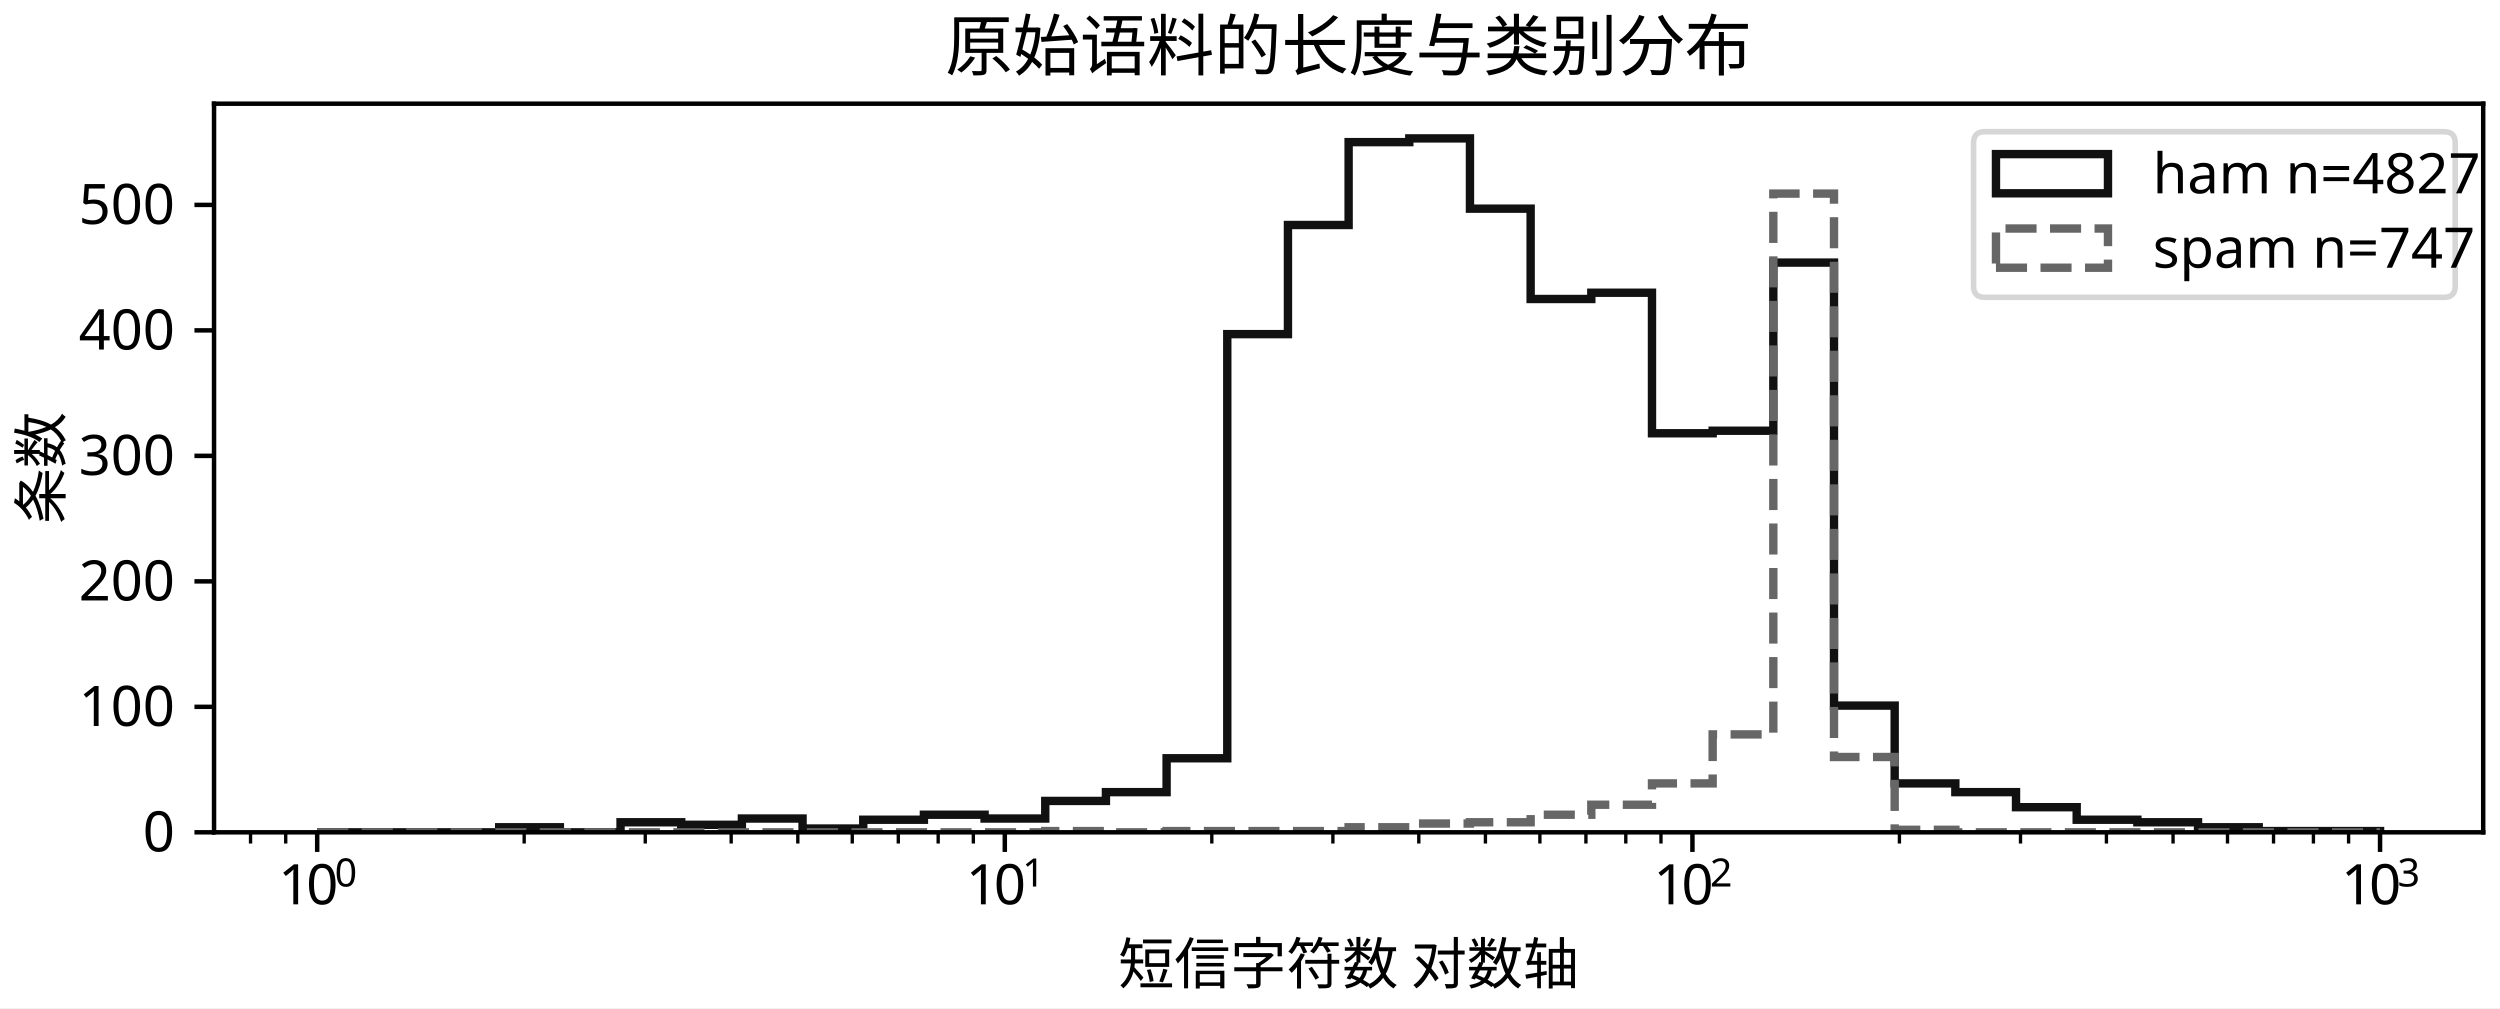
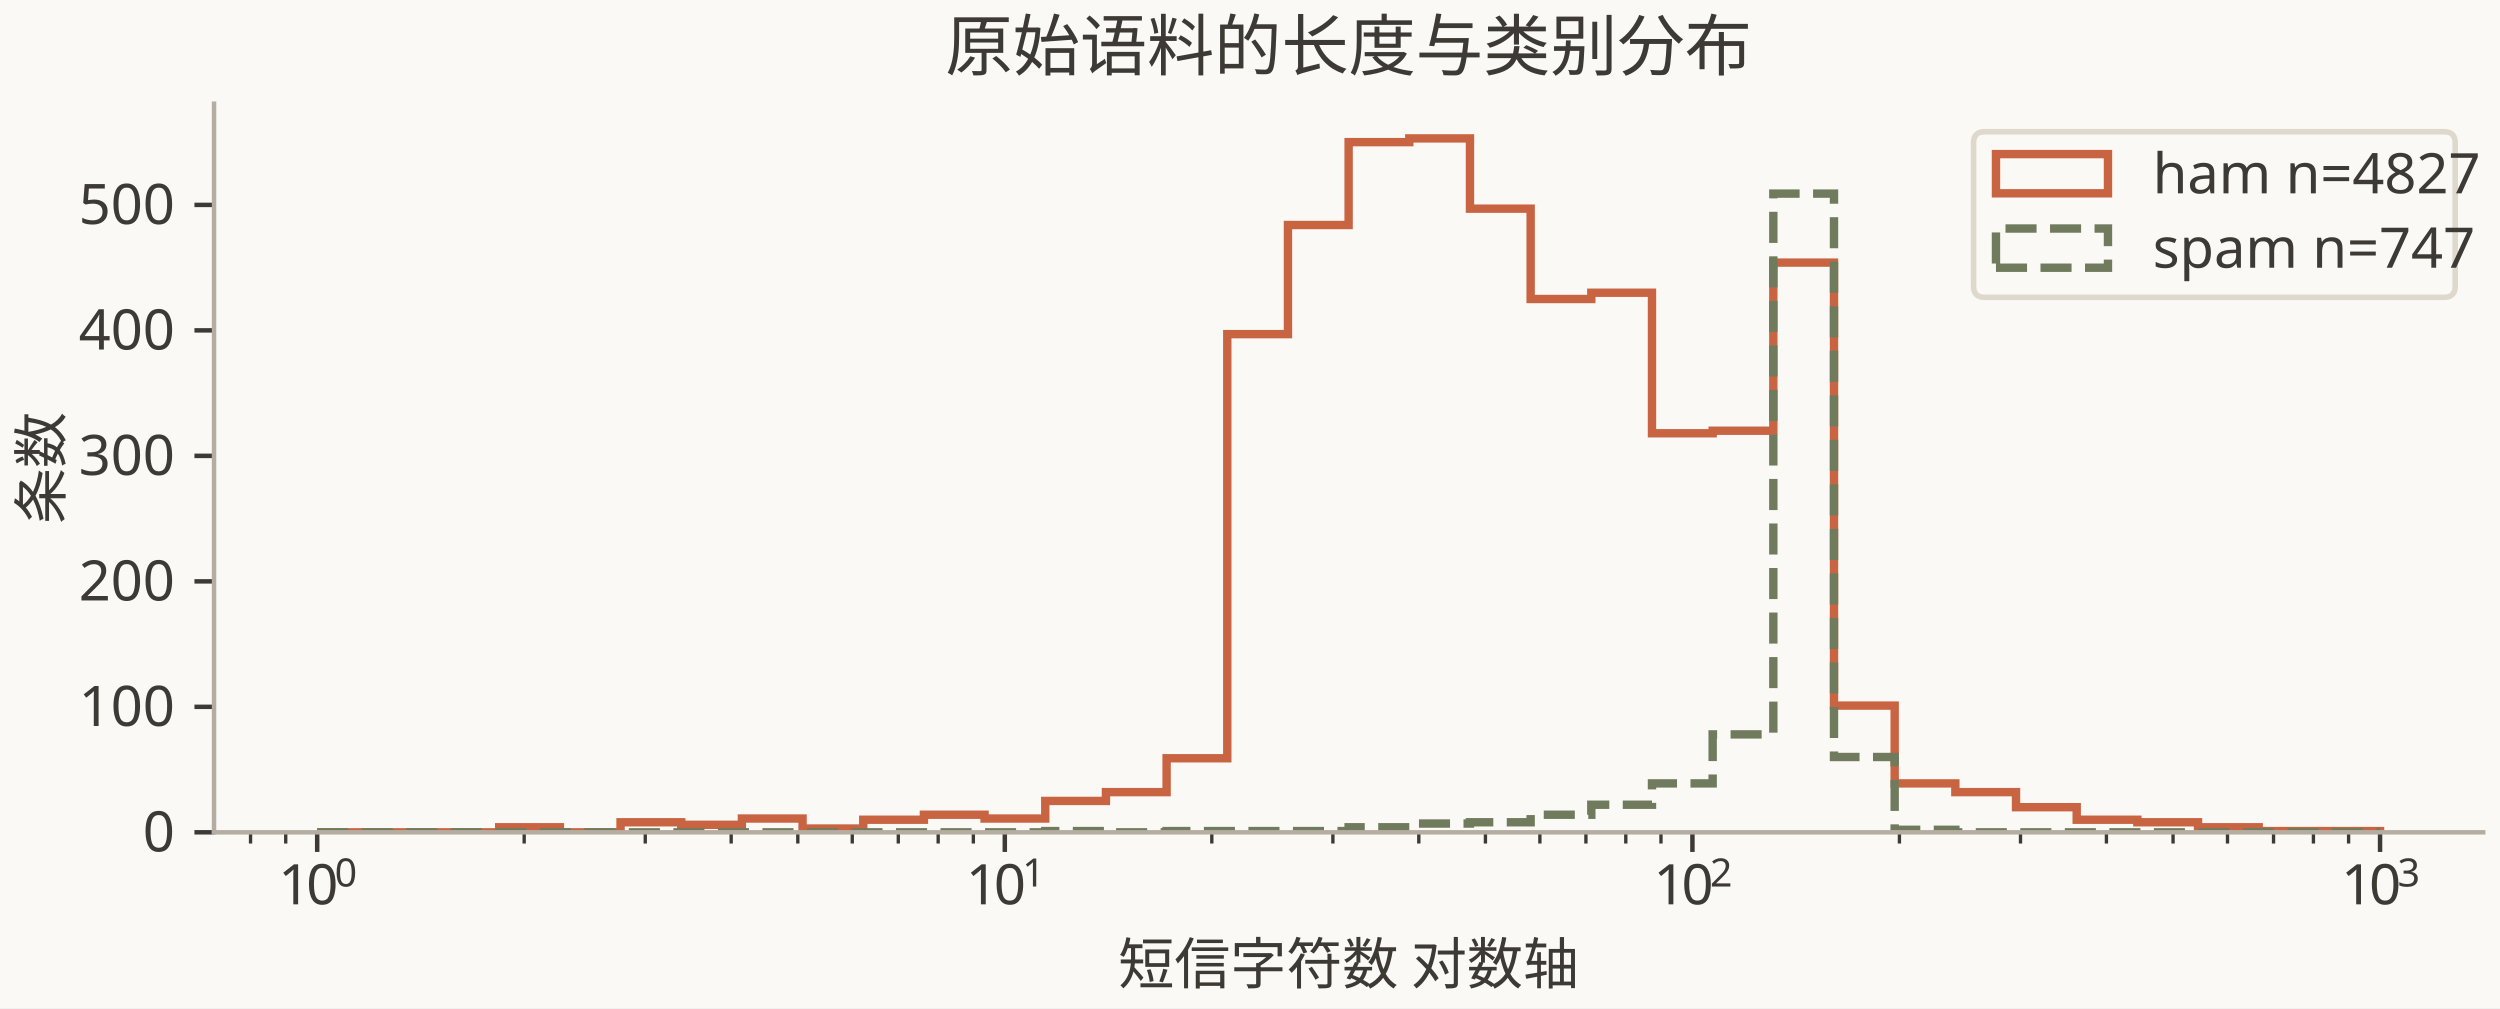
<svg xmlns="http://www.w3.org/2000/svg" xmlns:xlink="http://www.w3.org/1999/xlink" width="446.4pt" height="180pt" viewBox="0 0 446.4 180" version="1.1">
  <defs>
    <style type="text/css">*{stroke-linejoin: round; stroke-linecap: butt}</style>
  </defs>
  <g id="figure_1">
    <g id="patch_1">
-       <path d="M 0 180 L 446.4 180 L 446.4 0 L 0 0 z " style="fill: #ffffff" />
+       <path d="M 0 180 L 446.4 180 L 446.4 0 L 0 0 z " style="fill: #faf9f5" />
    </g>
    <g id="axes_1">
      <g id="patch_2">
-         <path d="M 38.219 148.617 L 443.4 148.617 L 443.4 18.516 L 38.219 18.516 z " style="fill: #ffffff" />
+         <path d="M 38.219 148.617 L 443.4 148.617 L 443.4 18.516 L 38.219 18.516 z " style="fill: #faf9f5" />
      </g>
      <g id="matplotlib.axis_1">
        <g id="xtick_1">
          <g id="line2d_1">
            <defs>
-               <path id="ma18477bf7c" d="M 0 0 L 0 3.5 " style="stroke: #000000; stroke-width: 0.8" />
+               <path id="m8d8103b5a3" d="M 0 0 L 0 3.5 " style="stroke: #3d3934; stroke-width: 0.8" />
            </defs>
            <g>
-               <use xlink:href="#ma18477bf7c" x="56.636" y="148.617" style="stroke: #000000; stroke-width: 0.8" />
+               <use xlink:href="#m8d8103b5a3" x="56.636" y="148.617" style="fill: #3d3934; stroke: #3d3934; stroke-width: 0.8" />
            </g>
          </g>
          <g id="text_1">
-             <g transform="translate(49.6863 162.4529)">
+             <g style="fill: #3d3934" transform="translate(49.6863 162.4529)">
              <text>
-                 <tspan x="0" y="-0.983" style="font-size: 10px; font-family: 'SimHei'">1</tspan>
-                 <tspan x="5" y="-0.983" style="font-size: 10px; font-family: 'SimHei'">0</tspan>
-                 <tspan x="10.079" y="-4.155" style="font-size: 7px; font-family: 'SimHei'">0</tspan>
+                 <tspan x="0" y="-0.983" style="font-size: 10px; font-family: 'SimHei'; fill: #3d3934">1</tspan>
+                 <tspan x="5" y="-0.983" style="font-size: 10px; font-family: 'SimHei'; fill: #3d3934">0</tspan>
+                 <tspan x="10.079" y="-4.155" style="font-size: 7px; font-family: 'SimHei'; fill: #3d3934">0</tspan>
              </text>
            </g>
          </g>
        </g>
        <g id="xtick_2">
          <g id="line2d_2">
            <g>
-               <use xlink:href="#ma18477bf7c" x="179.418" y="148.617" style="stroke: #000000; stroke-width: 0.8" />
+               <use xlink:href="#m8d8103b5a3" x="179.418" y="148.617" style="fill: #3d3934; stroke: #3d3934; stroke-width: 0.8" />
            </g>
          </g>
          <g id="text_2">
-             <g transform="translate(172.4683 162.4529)">
+             <g style="fill: #3d3934" transform="translate(172.4683 162.4529)">
              <text>
-                 <tspan x="0" y="-0.983" style="font-size: 10px; font-family: 'SimHei'">1</tspan>
-                 <tspan x="5" y="-0.983" style="font-size: 10px; font-family: 'SimHei'">0</tspan>
-                 <tspan x="10.079" y="-4.155" style="font-size: 7px; font-family: 'SimHei'">1</tspan>
+                 <tspan x="0" y="-0.983" style="font-size: 10px; font-family: 'SimHei'; fill: #3d3934">1</tspan>
+                 <tspan x="5" y="-0.983" style="font-size: 10px; font-family: 'SimHei'; fill: #3d3934">0</tspan>
+                 <tspan x="10.079" y="-4.155" style="font-size: 7px; font-family: 'SimHei'; fill: #3d3934">1</tspan>
              </text>
            </g>
          </g>
        </g>
        <g id="xtick_3">
          <g id="line2d_3">
            <g>
-               <use xlink:href="#ma18477bf7c" x="302.2" y="148.617" style="stroke: #000000; stroke-width: 0.8" />
+               <use xlink:href="#m8d8103b5a3" x="302.2" y="148.617" style="fill: #3d3934; stroke: #3d3934; stroke-width: 0.8" />
            </g>
          </g>
          <g id="text_3">
-             <g transform="translate(295.2504 162.4529)">
+             <g style="fill: #3d3934" transform="translate(295.2504 162.4529)">
              <text>
-                 <tspan x="0" y="-0.983" style="font-size: 10px; font-family: 'SimHei'">1</tspan>
-                 <tspan x="5" y="-0.983" style="font-size: 10px; font-family: 'SimHei'">0</tspan>
-                 <tspan x="10.079" y="-4.155" style="font-size: 7px; font-family: 'SimHei'">2</tspan>
+                 <tspan x="0" y="-0.983" style="font-size: 10px; font-family: 'SimHei'; fill: #3d3934">1</tspan>
+                 <tspan x="5" y="-0.983" style="font-size: 10px; font-family: 'SimHei'; fill: #3d3934">0</tspan>
+                 <tspan x="10.079" y="-4.155" style="font-size: 7px; font-family: 'SimHei'; fill: #3d3934">2</tspan>
              </text>
            </g>
          </g>
        </g>
        <g id="xtick_4">
          <g id="line2d_4">
            <g>
-               <use xlink:href="#ma18477bf7c" x="424.982" y="148.617" style="stroke: #000000; stroke-width: 0.8" />
+               <use xlink:href="#m8d8103b5a3" x="424.982" y="148.617" style="fill: #3d3934; stroke: #3d3934; stroke-width: 0.8" />
            </g>
          </g>
          <g id="text_4">
-             <g transform="translate(418.0325 162.4529)">
+             <g style="fill: #3d3934" transform="translate(418.0325 162.4529)">
              <text>
-                 <tspan x="0" y="-0.983" style="font-size: 10px; font-family: 'SimHei'">1</tspan>
-                 <tspan x="5" y="-0.983" style="font-size: 10px; font-family: 'SimHei'">0</tspan>
-                 <tspan x="10.079" y="-4.155" style="font-size: 7px; font-family: 'SimHei'">3</tspan>
+                 <tspan x="0" y="-0.983" style="font-size: 10px; font-family: 'SimHei'; fill: #3d3934">1</tspan>
+                 <tspan x="5" y="-0.983" style="font-size: 10px; font-family: 'SimHei'; fill: #3d3934">0</tspan>
+                 <tspan x="10.079" y="-4.155" style="font-size: 7px; font-family: 'SimHei'; fill: #3d3934">3</tspan>
              </text>
            </g>
          </g>
        </g>
        <g id="xtick_5">
          <g id="line2d_5">
            <defs>
-               <path id="mca61e2b689" d="M 0 0 L 0 2 " style="stroke: #000000; stroke-width: 0.6" />
+               <path id="m2e37d49c67" d="M 0 0 L 0 2 " style="stroke: #3d3934; stroke-width: 0.6" />
            </defs>
            <g>
-               <use xlink:href="#mca61e2b689" x="44.737" y="148.617" style="stroke: #000000; stroke-width: 0.6" />
+               <use xlink:href="#m2e37d49c67" x="44.737" y="148.617" style="fill: #3d3934; stroke: #3d3934; stroke-width: 0.6" />
            </g>
          </g>
        </g>
        <g id="xtick_6">
          <g id="line2d_6">
            <g>
-               <use xlink:href="#mca61e2b689" x="51.018" y="148.617" style="stroke: #000000; stroke-width: 0.6" />
+               <use xlink:href="#m2e37d49c67" x="51.018" y="148.617" style="fill: #3d3934; stroke: #3d3934; stroke-width: 0.6" />
            </g>
          </g>
        </g>
        <g id="xtick_7">
          <g id="line2d_7">
            <g>
-               <use xlink:href="#mca61e2b689" x="93.597" y="148.617" style="stroke: #000000; stroke-width: 0.6" />
+               <use xlink:href="#m2e37d49c67" x="93.597" y="148.617" style="fill: #3d3934; stroke: #3d3934; stroke-width: 0.6" />
            </g>
          </g>
        </g>
        <g id="xtick_8">
          <g id="line2d_8">
            <g>
-               <use xlink:href="#mca61e2b689" x="115.218" y="148.617" style="stroke: #000000; stroke-width: 0.6" />
+               <use xlink:href="#m2e37d49c67" x="115.218" y="148.617" style="fill: #3d3934; stroke: #3d3934; stroke-width: 0.6" />
            </g>
          </g>
        </g>
        <g id="xtick_9">
          <g id="line2d_9">
            <g>
-               <use xlink:href="#mca61e2b689" x="130.558" y="148.617" style="stroke: #000000; stroke-width: 0.6" />
+               <use xlink:href="#m2e37d49c67" x="130.558" y="148.617" style="fill: #3d3934; stroke: #3d3934; stroke-width: 0.6" />
            </g>
          </g>
        </g>
        <g id="xtick_10">
          <g id="line2d_10">
            <g>
-               <use xlink:href="#mca61e2b689" x="142.457" y="148.617" style="stroke: #000000; stroke-width: 0.6" />
+               <use xlink:href="#m2e37d49c67" x="142.457" y="148.617" style="fill: #3d3934; stroke: #3d3934; stroke-width: 0.6" />
            </g>
          </g>
        </g>
        <g id="xtick_11">
          <g id="line2d_11">
            <g>
-               <use xlink:href="#mca61e2b689" x="152.179" y="148.617" style="stroke: #000000; stroke-width: 0.6" />
+               <use xlink:href="#m2e37d49c67" x="152.179" y="148.617" style="fill: #3d3934; stroke: #3d3934; stroke-width: 0.6" />
            </g>
          </g>
        </g>
        <g id="xtick_12">
          <g id="line2d_12">
            <g>
-               <use xlink:href="#mca61e2b689" x="160.399" y="148.617" style="stroke: #000000; stroke-width: 0.6" />
+               <use xlink:href="#m2e37d49c67" x="160.399" y="148.617" style="fill: #3d3934; stroke: #3d3934; stroke-width: 0.6" />
            </g>
          </g>
        </g>
        <g id="xtick_13">
          <g id="line2d_13">
            <g>
-               <use xlink:href="#mca61e2b689" x="167.52" y="148.617" style="stroke: #000000; stroke-width: 0.6" />
+               <use xlink:href="#m2e37d49c67" x="167.52" y="148.617" style="fill: #3d3934; stroke: #3d3934; stroke-width: 0.6" />
            </g>
          </g>
        </g>
        <g id="xtick_14">
          <g id="line2d_14">
            <g>
-               <use xlink:href="#mca61e2b689" x="173.8" y="148.617" style="stroke: #000000; stroke-width: 0.6" />
+               <use xlink:href="#m2e37d49c67" x="173.8" y="148.617" style="fill: #3d3934; stroke: #3d3934; stroke-width: 0.6" />
            </g>
          </g>
        </g>
        <g id="xtick_15">
          <g id="line2d_15">
            <g>
-               <use xlink:href="#mca61e2b689" x="216.379" y="148.617" style="stroke: #000000; stroke-width: 0.6" />
+               <use xlink:href="#m2e37d49c67" x="216.379" y="148.617" style="fill: #3d3934; stroke: #3d3934; stroke-width: 0.6" />
            </g>
          </g>
        </g>
        <g id="xtick_16">
          <g id="line2d_16">
            <g>
-               <use xlink:href="#mca61e2b689" x="238" y="148.617" style="stroke: #000000; stroke-width: 0.6" />
+               <use xlink:href="#m2e37d49c67" x="238" y="148.617" style="fill: #3d3934; stroke: #3d3934; stroke-width: 0.6" />
            </g>
          </g>
        </g>
        <g id="xtick_17">
          <g id="line2d_17">
            <g>
-               <use xlink:href="#mca61e2b689" x="253.341" y="148.617" style="stroke: #000000; stroke-width: 0.6" />
+               <use xlink:href="#m2e37d49c67" x="253.341" y="148.617" style="fill: #3d3934; stroke: #3d3934; stroke-width: 0.6" />
            </g>
          </g>
        </g>
        <g id="xtick_18">
          <g id="line2d_18">
            <g>
-               <use xlink:href="#mca61e2b689" x="265.239" y="148.617" style="stroke: #000000; stroke-width: 0.6" />
+               <use xlink:href="#m2e37d49c67" x="265.239" y="148.617" style="fill: #3d3934; stroke: #3d3934; stroke-width: 0.6" />
            </g>
          </g>
        </g>
        <g id="xtick_19">
          <g id="line2d_19">
            <g>
-               <use xlink:href="#mca61e2b689" x="274.961" y="148.617" style="stroke: #000000; stroke-width: 0.6" />
+               <use xlink:href="#m2e37d49c67" x="274.961" y="148.617" style="fill: #3d3934; stroke: #3d3934; stroke-width: 0.6" />
            </g>
          </g>
        </g>
        <g id="xtick_20">
          <g id="line2d_20">
            <g>
-               <use xlink:href="#mca61e2b689" x="283.181" y="148.617" style="stroke: #000000; stroke-width: 0.6" />
+               <use xlink:href="#m2e37d49c67" x="283.181" y="148.617" style="fill: #3d3934; stroke: #3d3934; stroke-width: 0.6" />
            </g>
          </g>
        </g>
        <g id="xtick_21">
          <g id="line2d_21">
            <g>
-               <use xlink:href="#mca61e2b689" x="290.302" y="148.617" style="stroke: #000000; stroke-width: 0.6" />
+               <use xlink:href="#m2e37d49c67" x="290.302" y="148.617" style="fill: #3d3934; stroke: #3d3934; stroke-width: 0.6" />
            </g>
          </g>
        </g>
        <g id="xtick_22">
          <g id="line2d_22">
            <g>
-               <use xlink:href="#mca61e2b689" x="296.582" y="148.617" style="stroke: #000000; stroke-width: 0.6" />
+               <use xlink:href="#m2e37d49c67" x="296.582" y="148.617" style="fill: #3d3934; stroke: #3d3934; stroke-width: 0.6" />
            </g>
          </g>
        </g>
        <g id="xtick_23">
          <g id="line2d_23">
            <g>
-               <use xlink:href="#mca61e2b689" x="339.161" y="148.617" style="stroke: #000000; stroke-width: 0.6" />
+               <use xlink:href="#m2e37d49c67" x="339.161" y="148.617" style="fill: #3d3934; stroke: #3d3934; stroke-width: 0.6" />
            </g>
          </g>
        </g>
        <g id="xtick_24">
          <g id="line2d_24">
            <g>
-               <use xlink:href="#mca61e2b689" x="360.782" y="148.617" style="stroke: #000000; stroke-width: 0.6" />
+               <use xlink:href="#m2e37d49c67" x="360.782" y="148.617" style="fill: #3d3934; stroke: #3d3934; stroke-width: 0.6" />
            </g>
          </g>
        </g>
        <g id="xtick_25">
          <g id="line2d_25">
            <g>
-               <use xlink:href="#mca61e2b689" x="376.123" y="148.617" style="stroke: #000000; stroke-width: 0.6" />
+               <use xlink:href="#m2e37d49c67" x="376.123" y="148.617" style="fill: #3d3934; stroke: #3d3934; stroke-width: 0.6" />
            </g>
          </g>
        </g>
        <g id="xtick_26">
          <g id="line2d_26">
            <g>
-               <use xlink:href="#mca61e2b689" x="388.021" y="148.617" style="stroke: #000000; stroke-width: 0.6" />
+               <use xlink:href="#m2e37d49c67" x="388.021" y="148.617" style="fill: #3d3934; stroke: #3d3934; stroke-width: 0.6" />
            </g>
          </g>
        </g>
        <g id="xtick_27">
          <g id="line2d_27">
            <g>
-               <use xlink:href="#mca61e2b689" x="397.743" y="148.617" style="stroke: #000000; stroke-width: 0.6" />
+               <use xlink:href="#m2e37d49c67" x="397.743" y="148.617" style="fill: #3d3934; stroke: #3d3934; stroke-width: 0.6" />
            </g>
          </g>
        </g>
        <g id="xtick_28">
          <g id="line2d_28">
            <g>
-               <use xlink:href="#mca61e2b689" x="405.963" y="148.617" style="stroke: #000000; stroke-width: 0.6" />
+               <use xlink:href="#m2e37d49c67" x="405.963" y="148.617" style="fill: #3d3934; stroke: #3d3934; stroke-width: 0.6" />
            </g>
          </g>
        </g>
        <g id="xtick_29">
          <g id="line2d_29">
            <g>
-               <use xlink:href="#mca61e2b689" x="413.084" y="148.617" style="stroke: #000000; stroke-width: 0.6" />
+               <use xlink:href="#m2e37d49c67" x="413.084" y="148.617" style="fill: #3d3934; stroke: #3d3934; stroke-width: 0.6" />
            </g>
          </g>
        </g>
        <g id="xtick_30">
          <g id="line2d_30">
            <g>
-               <use xlink:href="#mca61e2b689" x="419.364" y="148.617" style="stroke: #000000; stroke-width: 0.6" />
+               <use xlink:href="#m2e37d49c67" x="419.364" y="148.617" style="fill: #3d3934; stroke: #3d3934; stroke-width: 0.6" />
            </g>
          </g>
        </g>
        <g id="text_5">
-           <text style="font-size: 10px; font-family: 'SimHei'; text-anchor: middle" x="240.809" y="175.711" transform="rotate(-0 240.8094 175.7107)">短信字符数 对数轴</text>
+           <text style="font-size: 10px; font-family: 'SimHei'; text-anchor: middle; fill: #3d3934" x="240.809" y="175.711" transform="rotate(-0 240.8094 175.7107)">短信字符数 对数轴</text>
        </g>
      </g>
      <g id="matplotlib.axis_2">
        <g id="ytick_1">
          <g id="line2d_31">
            <defs>
-               <path id="mbde97e4d5d" d="M 0 0 L -3.5 0 " style="stroke: #000000; stroke-width: 0.8" />
+               <path id="m87ee9a3162" d="M 0 0 L -3.5 0 " style="stroke: #3d3934; stroke-width: 0.8" />
            </defs>
            <g>
-               <use xlink:href="#mbde97e4d5d" x="38.219" y="148.617" style="stroke: #000000; stroke-width: 0.8" />
+               <use xlink:href="#m87ee9a3162" x="38.219" y="148.617" style="fill: #3d3934; stroke: #3d3934; stroke-width: 0.8" />
            </g>
          </g>
          <g id="text_6">
-             <text style="font-size: 10px; font-family: 'SimHei'; text-anchor: end" x="31.219" y="152.035" transform="rotate(-0 31.21899 152.0349)">0</text>
+             <text style="font-size: 10px; font-family: 'SimHei'; text-anchor: end; fill: #3d3934" x="31.219" y="152.035" transform="rotate(-0 31.21899 152.0349)">0</text>
          </g>
        </g>
        <g id="ytick_2">
          <g id="line2d_32">
            <g>
-               <use xlink:href="#mbde97e4d5d" x="38.219" y="126.211" style="stroke: #000000; stroke-width: 0.8" />
+               <use xlink:href="#m87ee9a3162" x="38.219" y="126.211" style="fill: #3d3934; stroke: #3d3934; stroke-width: 0.8" />
            </g>
          </g>
          <g id="text_7">
-             <text style="font-size: 10px; font-family: 'SimHei'; text-anchor: end" x="31.219" y="129.629" transform="rotate(-0 31.21899 129.6288)">100</text>
+             <text style="font-size: 10px; font-family: 'SimHei'; text-anchor: end; fill: #3d3934" x="31.219" y="129.629" transform="rotate(-0 31.21899 129.6288)">100</text>
          </g>
        </g>
        <g id="ytick_3">
          <g id="line2d_33">
            <g>
-               <use xlink:href="#mbde97e4d5d" x="38.219" y="103.805" style="stroke: #000000; stroke-width: 0.8" />
+               <use xlink:href="#m87ee9a3162" x="38.219" y="103.805" style="fill: #3d3934; stroke: #3d3934; stroke-width: 0.8" />
            </g>
          </g>
          <g id="text_8">
-             <text style="font-size: 10px; font-family: 'SimHei'; text-anchor: end" x="31.219" y="107.223" transform="rotate(-0 31.21899 107.2227)">200</text>
+             <text style="font-size: 10px; font-family: 'SimHei'; text-anchor: end; fill: #3d3934" x="31.219" y="107.223" transform="rotate(-0 31.21899 107.2227)">200</text>
          </g>
        </g>
        <g id="ytick_4">
          <g id="line2d_34">
            <g>
-               <use xlink:href="#mbde97e4d5d" x="38.219" y="81.399" style="stroke: #000000; stroke-width: 0.8" />
+               <use xlink:href="#m87ee9a3162" x="38.219" y="81.399" style="fill: #3d3934; stroke: #3d3934; stroke-width: 0.8" />
            </g>
          </g>
          <g id="text_9">
-             <text style="font-size: 10px; font-family: 'SimHei'; text-anchor: end" x="31.219" y="84.817" transform="rotate(-0 31.21899 84.81658)">300</text>
+             <text style="font-size: 10px; font-family: 'SimHei'; text-anchor: end; fill: #3d3934" x="31.219" y="84.817" transform="rotate(-0 31.21899 84.81658)">300</text>
          </g>
        </g>
        <g id="ytick_5">
          <g id="line2d_35">
            <g>
-               <use xlink:href="#mbde97e4d5d" x="38.219" y="58.993" style="stroke: #000000; stroke-width: 0.8" />
+               <use xlink:href="#m87ee9a3162" x="38.219" y="58.993" style="fill: #3d3934; stroke: #3d3934; stroke-width: 0.8" />
            </g>
          </g>
          <g id="text_10">
-             <text style="font-size: 10px; font-family: 'SimHei'; text-anchor: end" x="31.219" y="62.41" transform="rotate(-0 31.21899 62.41047)">400</text>
+             <text style="font-size: 10px; font-family: 'SimHei'; text-anchor: end; fill: #3d3934" x="31.219" y="62.41" transform="rotate(-0 31.21899 62.41047)">400</text>
          </g>
        </g>
        <g id="ytick_6">
          <g id="line2d_36">
            <g>
-               <use xlink:href="#mbde97e4d5d" x="38.219" y="36.586" style="stroke: #000000; stroke-width: 0.8" />
+               <use xlink:href="#m87ee9a3162" x="38.219" y="36.586" style="fill: #3d3934; stroke: #3d3934; stroke-width: 0.8" />
            </g>
          </g>
          <g id="text_11">
-             <text style="font-size: 10px; font-family: 'SimHei'; text-anchor: end" x="31.219" y="40.004" transform="rotate(-0 31.21899 40.00436)">500</text>
+             <text style="font-size: 10px; font-family: 'SimHei'; text-anchor: end; fill: #3d3934" x="31.219" y="40.004" transform="rotate(-0 31.21899 40.00436)">500</text>
          </g>
        </g>
        <g id="text_12">
-           <text style="font-size: 10px; font-family: 'SimHei'; text-anchor: middle" x="10.93" y="83.566" transform="rotate(-90 10.92993 83.56641)">条数</text>
+           <text style="font-size: 10px; font-family: 'SimHei'; text-anchor: middle; fill: #3d3934" x="10.93" y="83.566" transform="rotate(-90 10.92993 83.56641)">条数</text>
        </g>
      </g>
      <g id="patch_3">
-         <path d="M 56.636 148.617 L 56.636 148.617 L 67.47 148.617 L 67.47 148.617 L 78.304 148.617 L 78.304 148.617 L 89.137 148.617 L 89.137 147.721 L 99.971 147.721 L 99.971 148.617 L 110.805 148.617 L 110.805 146.824 L 121.639 146.824 L 121.639 147.273 L 132.472 147.273 L 132.472 146.152 L 143.306 146.152 L 143.306 147.945 L 154.14 147.945 L 154.14 146.376 L 164.973 146.376 L 164.973 145.48 L 175.807 145.48 L 175.807 146.152 L 186.641 146.152 L 186.641 143.015 L 197.475 143.015 L 197.475 141.447 L 208.308 141.447 L 208.308 135.397 L 219.142 135.397 L 219.142 59.665 L 229.976 59.665 L 229.976 40.171 L 240.809 40.171 L 240.809 25.383 L 251.643 25.383 L 251.643 24.711 L 262.477 24.711 L 262.477 37.259 L 273.311 37.259 L 273.311 53.391 L 284.144 53.391 L 284.144 52.271 L 294.978 52.271 L 294.978 77.366 L 305.812 77.366 L 305.812 76.917 L 316.645 76.917 L 316.645 46.893 L 327.479 46.893 L 327.479 125.987 L 338.313 125.987 L 338.313 139.879 L 349.146 139.879 L 349.146 141.447 L 359.98 141.447 L 359.98 144.136 L 370.814 144.136 L 370.814 146.376 L 381.648 146.376 L 381.648 146.824 L 392.481 146.824 L 392.481 147.721 L 403.315 147.721 L 403.315 148.393 L 414.149 148.393 L 414.149 148.393 L 424.982 148.393 L 424.982 148.617 " clip-path="url(#p597f5519c6)" style="fill: none; stroke: #111111; stroke-width: 1.5; stroke-linejoin: miter" />
+         <path d="M 56.636 148.617 L 56.636 148.617 L 67.47 148.617 L 67.47 148.617 L 78.304 148.617 L 78.304 148.617 L 89.137 148.617 L 89.137 147.721 L 99.971 147.721 L 99.971 148.617 L 110.805 148.617 L 110.805 146.824 L 121.639 146.824 L 121.639 147.273 L 132.472 147.273 L 132.472 146.152 L 143.306 146.152 L 143.306 147.945 L 154.14 147.945 L 154.14 146.376 L 164.973 146.376 L 164.973 145.48 L 175.807 145.48 L 175.807 146.152 L 186.641 146.152 L 186.641 143.015 L 197.475 143.015 L 197.475 141.447 L 208.308 141.447 L 208.308 135.397 L 219.142 135.397 L 219.142 59.665 L 229.976 59.665 L 229.976 40.171 L 240.809 40.171 L 240.809 25.383 L 251.643 25.383 L 251.643 24.711 L 262.477 24.711 L 262.477 37.259 L 273.311 37.259 L 273.311 53.391 L 284.144 53.391 L 284.144 52.271 L 294.978 52.271 L 294.978 77.366 L 305.812 77.366 L 305.812 76.917 L 316.645 76.917 L 316.645 46.893 L 327.479 46.893 L 327.479 125.987 L 338.313 125.987 L 338.313 139.879 L 349.146 139.879 L 349.146 141.447 L 359.98 141.447 L 359.98 144.136 L 370.814 144.136 L 370.814 146.376 L 381.648 146.376 L 381.648 146.824 L 392.481 146.824 L 392.481 147.721 L 403.315 147.721 L 403.315 148.393 L 414.149 148.393 L 414.149 148.393 L 424.982 148.393 L 424.982 148.617 " clip-path="url(#pf348c60116)" style="fill: none; stroke: #c96442; stroke-width: 1.5; stroke-linejoin: miter" />
      </g>
      <g id="patch_4">
-         <path d="M 56.636 148.617 L 56.636 148.617 L 67.47 148.617 L 67.47 148.617 L 78.304 148.617 L 78.304 148.617 L 89.137 148.617 L 89.137 148.617 L 99.971 148.617 L 99.971 148.617 L 110.805 148.617 L 110.805 148.617 L 121.639 148.617 L 121.639 148.617 L 132.472 148.617 L 132.472 148.617 L 143.306 148.617 L 143.306 148.617 L 154.14 148.617 L 154.14 148.617 L 164.973 148.617 L 164.973 148.617 L 175.807 148.617 L 175.807 148.617 L 186.641 148.617 L 186.641 148.393 L 197.475 148.393 L 197.475 148.617 L 208.308 148.617 L 208.308 148.393 L 219.142 148.393 L 219.142 148.393 L 229.976 148.393 L 229.976 148.393 L 240.809 148.393 L 240.809 147.721 L 251.643 147.721 L 251.643 147.049 L 262.477 147.049 L 262.477 146.824 L 273.311 146.824 L 273.311 145.48 L 284.144 145.48 L 284.144 143.688 L 294.978 143.688 L 294.978 139.879 L 305.812 139.879 L 305.812 131.14 L 316.645 131.14 L 316.645 34.57 L 327.479 34.57 L 327.479 135.173 L 338.313 135.173 L 338.313 148.169 L 349.146 148.169 L 349.146 148.617 L 359.98 148.617 L 359.98 148.617 L 370.814 148.617 L 370.814 148.617 L 381.648 148.617 L 381.648 148.617 L 392.481 148.617 L 392.481 148.617 L 403.315 148.617 L 403.315 148.617 L 414.149 148.617 L 414.149 148.617 L 424.982 148.617 L 424.982 148.617 " clip-path="url(#p597f5519c6)" style="fill: none; stroke-dasharray: 5.55,2.4; stroke-dashoffset: 0; stroke: #666666; stroke-width: 1.5; stroke-linejoin: miter" />
+         <path d="M 56.636 148.617 L 56.636 148.617 L 67.47 148.617 L 67.47 148.617 L 78.304 148.617 L 78.304 148.617 L 89.137 148.617 L 89.137 148.617 L 99.971 148.617 L 99.971 148.617 L 110.805 148.617 L 110.805 148.617 L 121.639 148.617 L 121.639 148.617 L 132.472 148.617 L 132.472 148.617 L 143.306 148.617 L 143.306 148.617 L 154.14 148.617 L 154.14 148.617 L 164.973 148.617 L 164.973 148.617 L 175.807 148.617 L 175.807 148.617 L 186.641 148.617 L 186.641 148.393 L 197.475 148.393 L 197.475 148.617 L 208.308 148.617 L 208.308 148.393 L 219.142 148.393 L 219.142 148.393 L 229.976 148.393 L 229.976 148.393 L 240.809 148.393 L 240.809 147.721 L 251.643 147.721 L 251.643 147.049 L 262.477 147.049 L 262.477 146.824 L 273.311 146.824 L 273.311 145.48 L 284.144 145.48 L 284.144 143.688 L 294.978 143.688 L 294.978 139.879 L 305.812 139.879 L 305.812 131.14 L 316.645 131.14 L 316.645 34.57 L 327.479 34.57 L 327.479 135.173 L 338.313 135.173 L 338.313 148.169 L 349.146 148.169 L 349.146 148.617 L 359.98 148.617 L 359.98 148.617 L 370.814 148.617 L 370.814 148.617 L 381.648 148.617 L 381.648 148.617 L 392.481 148.617 L 392.481 148.617 L 403.315 148.617 L 403.315 148.617 L 414.149 148.617 L 414.149 148.617 L 424.982 148.617 L 424.982 148.617 " clip-path="url(#pf348c60116)" style="fill: none; stroke-dasharray: 5.55,2.4; stroke-dashoffset: 0; stroke: #6f7b5c; stroke-width: 1.5; stroke-linejoin: miter" />
      </g>
      <g id="patch_5">
-         <path d="M 38.219 148.617 L 38.219 18.516 " style="fill: none; stroke: #000000; stroke-width: 0.8; stroke-linejoin: miter; stroke-linecap: square" />
+         <path d="M 38.219 148.617 L 38.219 18.516 " style="fill: none; stroke: #b5ada1; stroke-width: 0.8; stroke-linejoin: miter; stroke-linecap: square" />
      </g>
      <g id="patch_6">
-         <path d="M 443.4 148.617 L 443.4 18.516 " style="fill: none; stroke: #000000; stroke-width: 0.8; stroke-linejoin: miter; stroke-linecap: square" />
-       </g>
-       <g id="patch_7">
-         <path d="M 38.219 148.617 L 443.4 148.617 " style="fill: none; stroke: #000000; stroke-width: 0.8; stroke-linejoin: miter; stroke-linecap: square" />
-       </g>
-       <g id="patch_8">
-         <path d="M 38.219 18.516 L 443.4 18.516 " style="fill: none; stroke: #000000; stroke-width: 0.8; stroke-linejoin: miter; stroke-linecap: square" />
+         <path d="M 38.219 148.617 L 443.4 148.617 " style="fill: none; stroke: #b5ada1; stroke-width: 0.8; stroke-linejoin: miter; stroke-linecap: square" />
      </g>
      <g id="text_13">
-         <text style="font-size: 12px; font-family: 'SimHei'; text-anchor: middle" x="240.809" y="12.516" transform="rotate(-0 240.8094 12.51586)">原始语料的长度与类别分布</text>
+         <text style="font-size: 12px; font-family: 'SimHei'; text-anchor: middle; fill: #3d3934" x="240.809" y="12.516" transform="rotate(-0 240.8094 12.51586)">原始语料的长度与类别分布</text>
      </g>
      <g id="legend_1">
+         <g id="patch_7">
+           <path d="M 354.4 53.094 L 436.4 53.094 Q 438.4 53.094 438.4 51.094 L 438.4 25.516 Q 438.4 23.516 436.4 23.516 L 354.4 23.516 Q 352.4 23.516 352.4 25.516 L 352.4 51.094 Q 352.4 53.094 354.4 53.094 z " style="fill: #faf9f5; opacity: 0.95; stroke: #ddd6ca; stroke-linejoin: miter" />
+         </g>
+         <g id="patch_8">
+           <path d="M 356.4 34.516 L 376.4 34.516 L 376.4 27.516 L 356.4 27.516 L 356.4 34.516 z " style="fill: none; stroke: #c96442; stroke-width: 1.5; stroke-linejoin: miter" />
+         </g>
+         <g id="text_14">
+           <text style="font-size: 10px; font-family: 'SimHei'; text-anchor: start; fill: #3d3934" x="384.4" y="34.516" transform="rotate(-0 384.3998 34.51586)">ham n=4827</text>
+         </g>
        <g id="patch_9">
-           <path d="M 354.4 53.094 L 436.4 53.094 Q 438.4 53.094 438.4 51.094 L 438.4 25.516 Q 438.4 23.516 436.4 23.516 L 354.4 23.516 Q 352.4 23.516 352.4 25.516 L 352.4 51.094 Q 352.4 53.094 354.4 53.094 z " style="fill: #ffffff; opacity: 0.8; stroke: #cccccc; stroke-linejoin: miter" />
-         </g>
-         <g id="patch_10">
-           <path d="M 356.4 34.516 L 376.4 34.516 L 376.4 27.516 L 356.4 27.516 L 356.4 34.516 z " style="fill: none; stroke: #111111; stroke-width: 1.5; stroke-linejoin: miter" />
-         </g>
-         <g id="text_14">
-           <text style="font-size: 10px; font-family: 'SimHei'; text-anchor: start" x="384.4" y="34.516" transform="rotate(-0 384.3998 34.51586)">ham n=4827</text>
-         </g>
-         <g id="patch_11">
-           <path d="M 356.4 47.805 L 376.4 47.805 L 376.4 40.805 L 356.4 40.805 L 356.4 47.805 z " style="fill: none; stroke-dasharray: 5.55,2.4; stroke-dashoffset: 0; stroke: #666666; stroke-width: 1.5; stroke-linejoin: miter" />
+           <path d="M 356.4 47.805 L 376.4 47.805 L 376.4 40.805 L 356.4 40.805 L 356.4 47.805 z " style="fill: none; stroke-dasharray: 5.55,2.4; stroke-dashoffset: 0; stroke: #6f7b5c; stroke-width: 1.5; stroke-linejoin: miter" />
        </g>
        <g id="text_15">
-           <text style="font-size: 10px; font-family: 'SimHei'; text-anchor: start" x="384.4" y="47.805" transform="rotate(-0 384.3998 47.80493)">spam n=747</text>
+           <text style="font-size: 10px; font-family: 'SimHei'; text-anchor: start; fill: #3d3934" x="384.4" y="47.805" transform="rotate(-0 384.3998 47.80493)">spam n=747</text>
        </g>
      </g>
    </g>
  </g>
  <defs>
-     <clipPath id="p597f5519c6">
+     <clipPath id="pf348c60116">
      <rect x="38.219" y="18.516" width="405.181" height="130.101" />
    </clipPath>
  </defs>
</svg>
